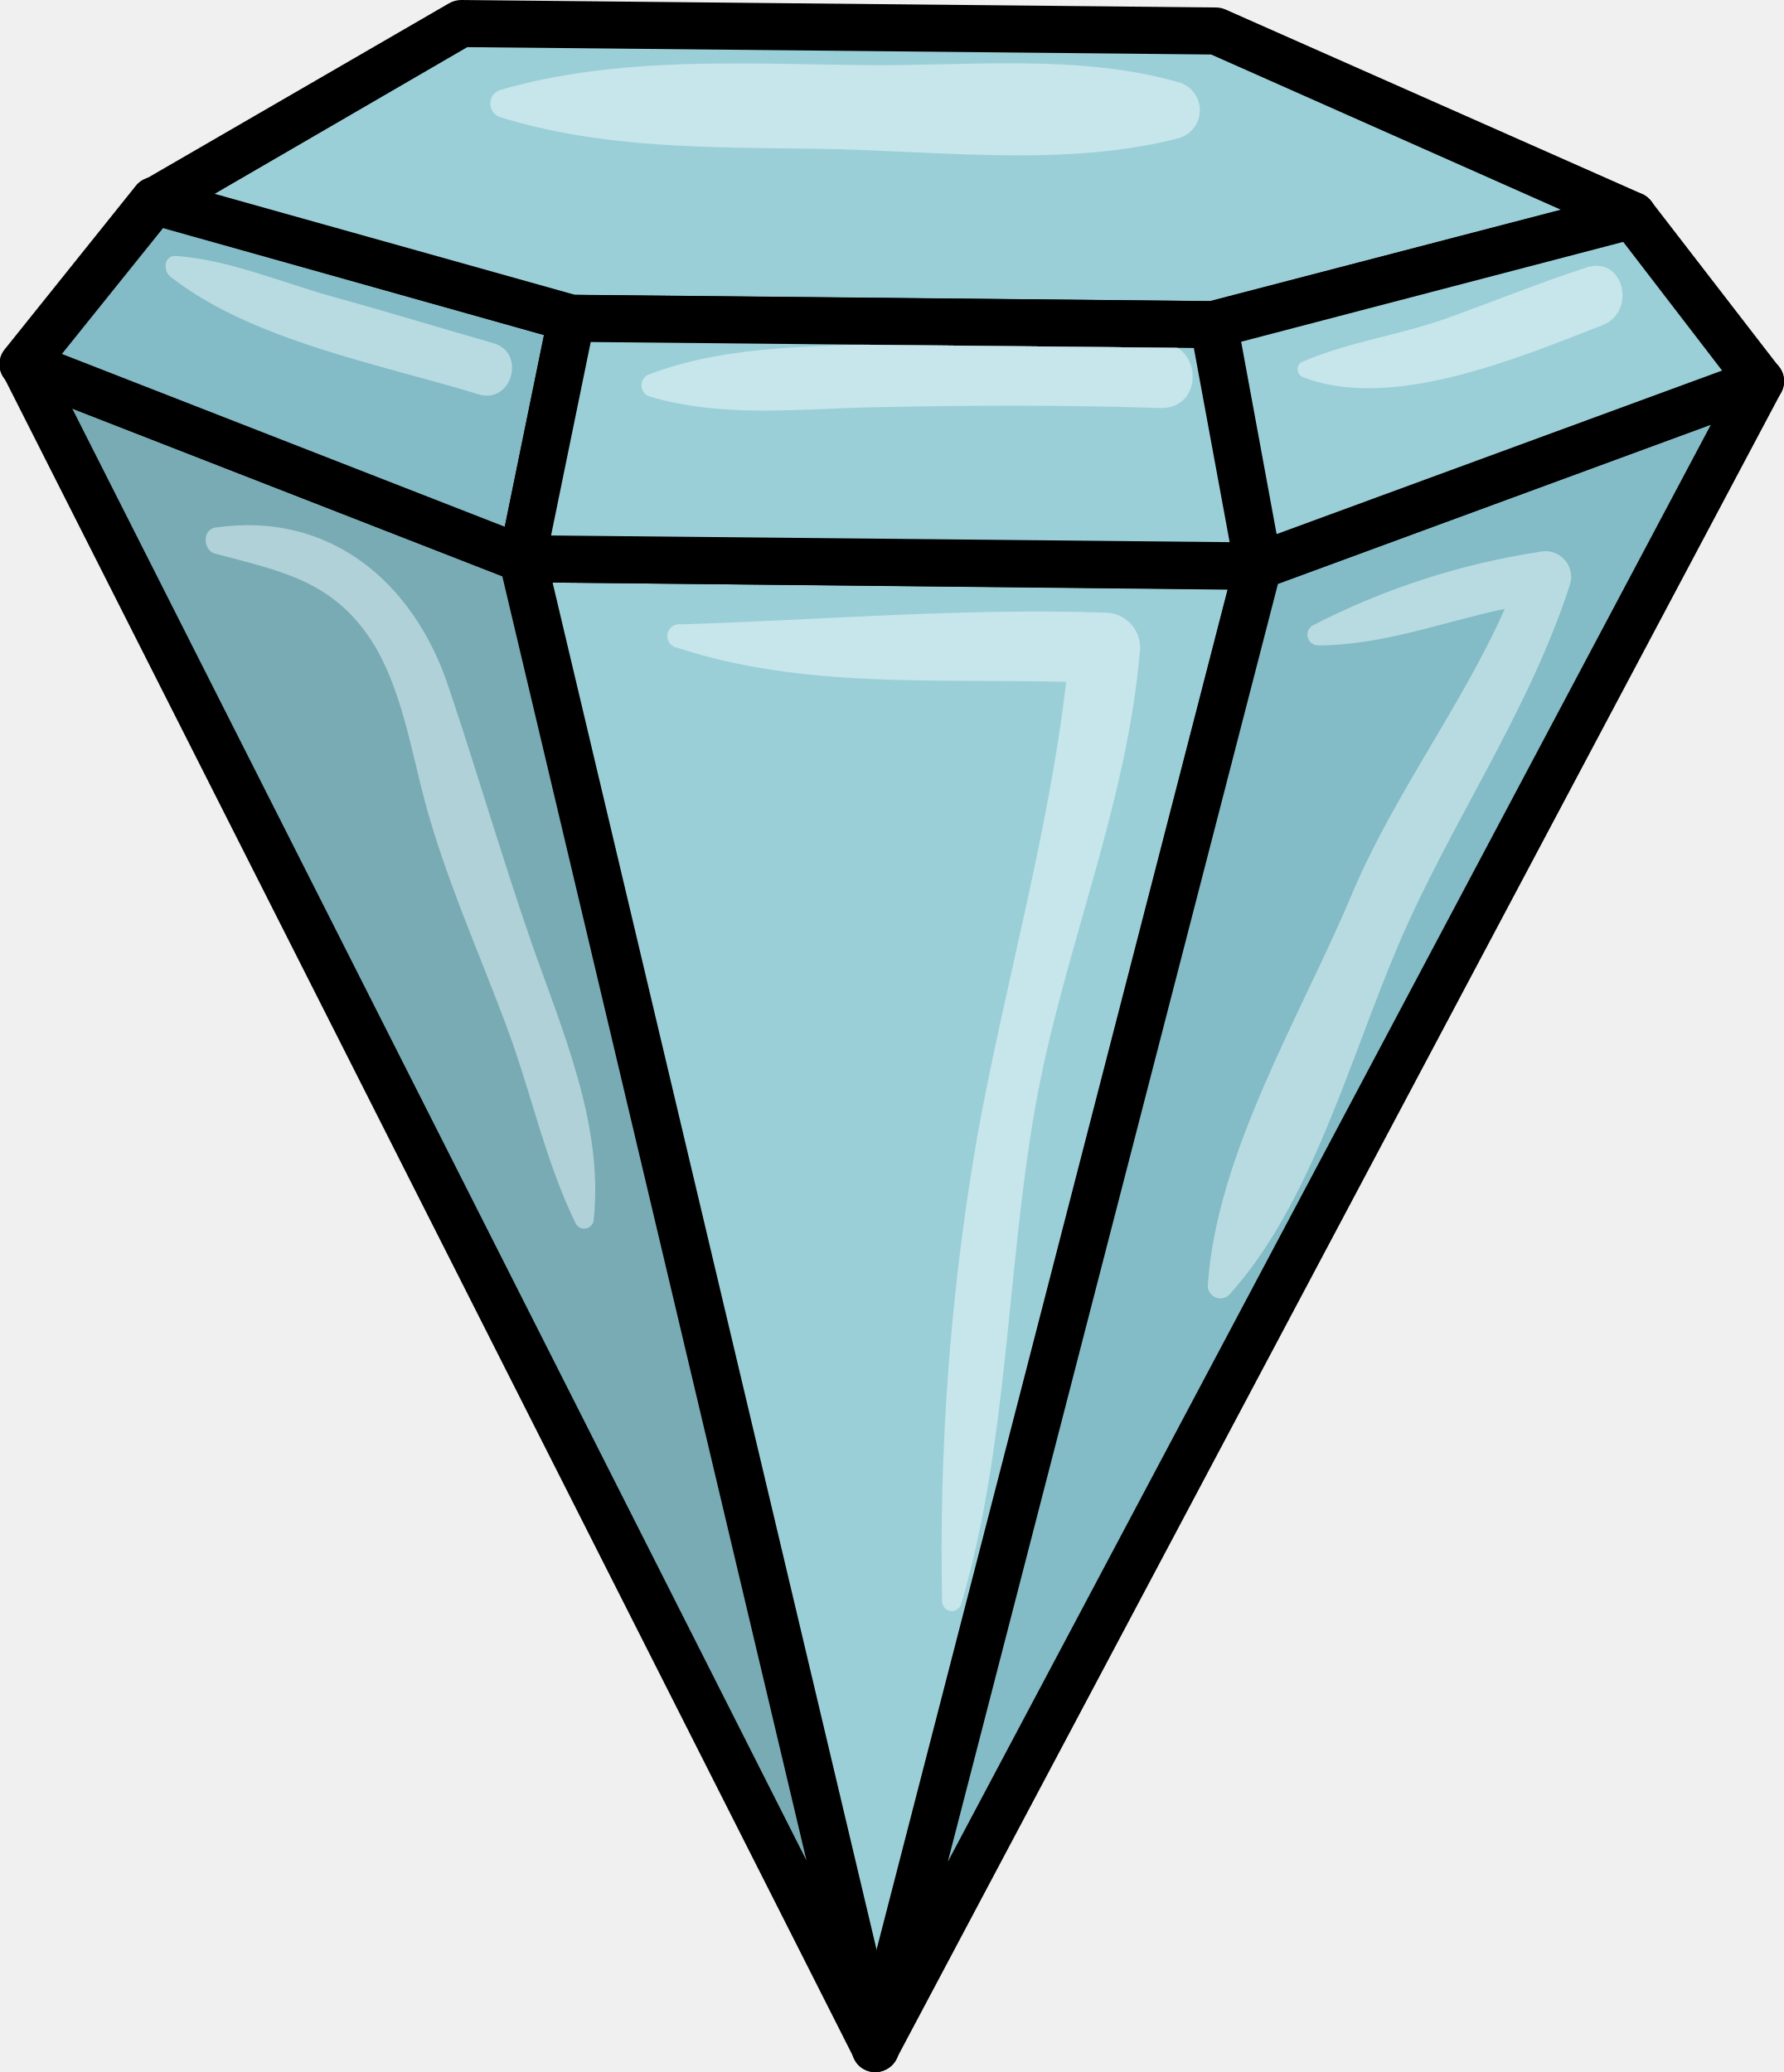
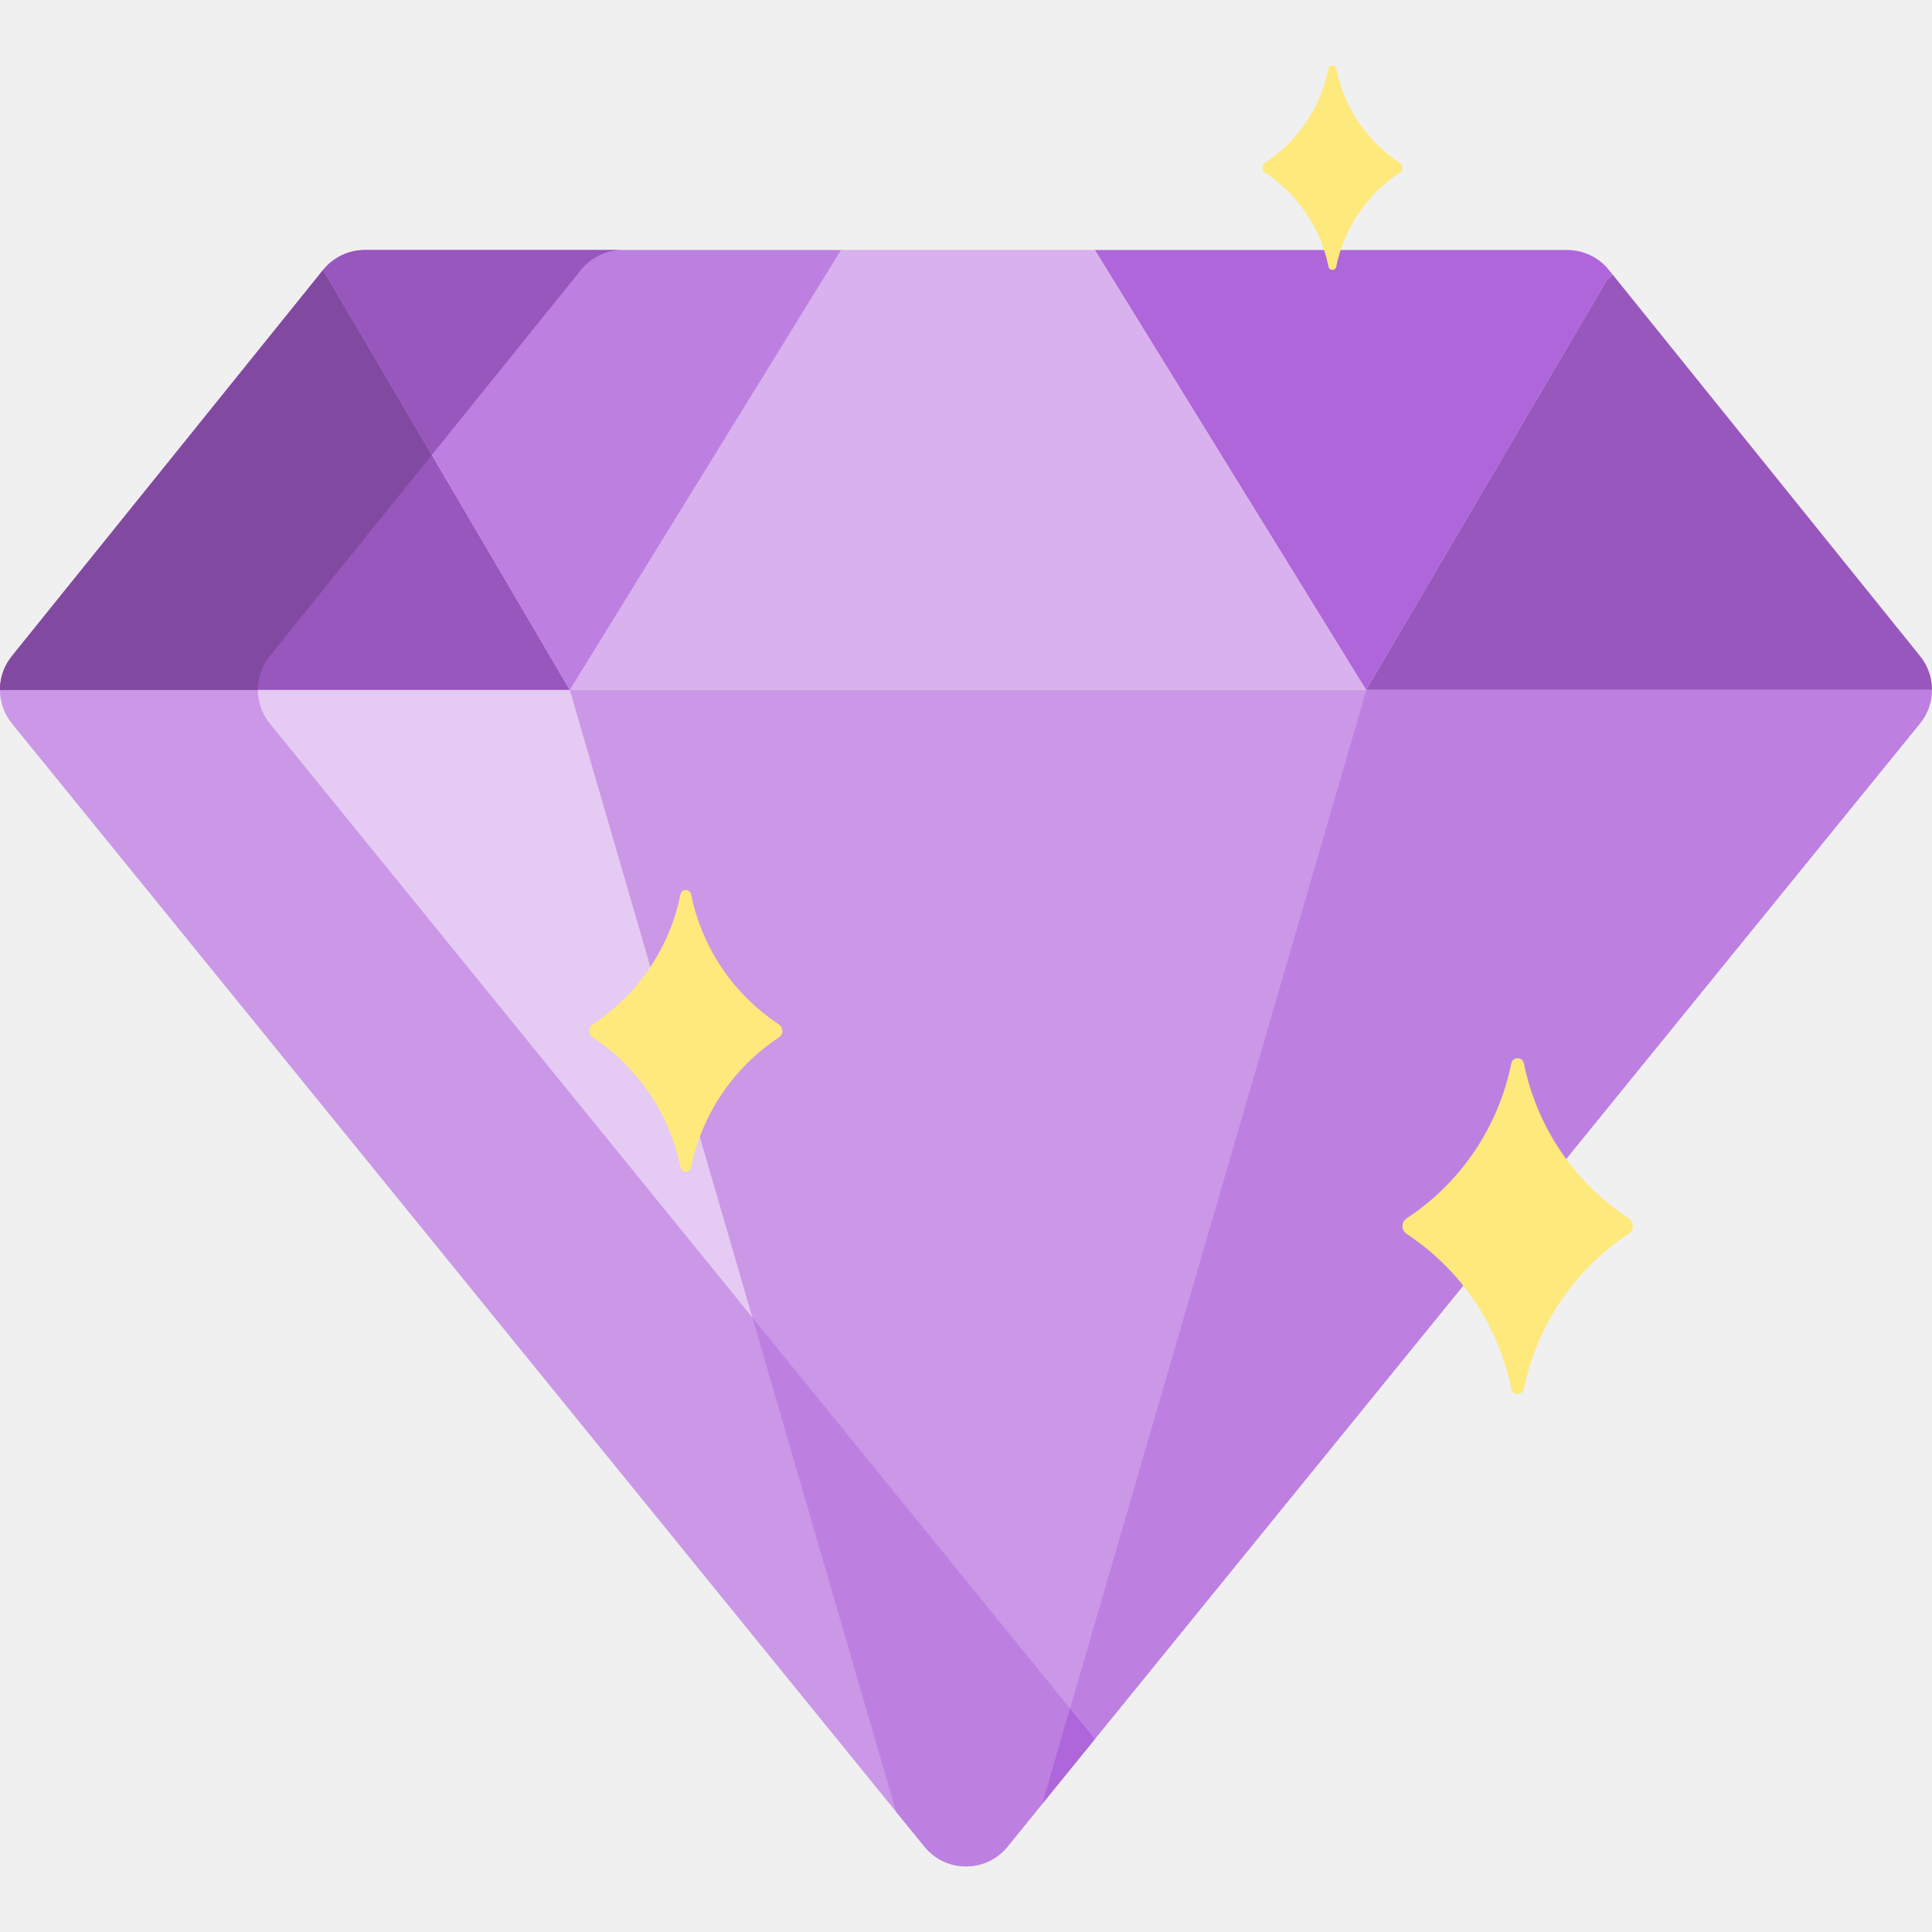
- <svg xmlns="http://www.w3.org/2000/svg" viewBox="0 0 152.47 177.14">
-   <defs>
-     <style>.cls-1{isolation:isolate;}.cls-2{fill:#9bcfd8;}.cls-3{fill:#83bbc6;}.cls-4{fill:#79abb5;}.cls-5{mix-blend-mode:soft-light;}.cls-6{fill:#fff;}</style>
-   </defs>
-   <g class="cls-1">
-     <g id="katman_1" data-name="katman 1">
-       <polygon class="cls-2" points="74.82 175.13 44.64 47.77 107.51 48.39 74.82 175.13" />
-       <path d="M124.49,213.36a2,2,0,0,1-2.86-1.33L91.45,84.66a2,2,0,0,1,2-2.47l62.88,0.62a2,2,0,0,1,1.93,2.51l-32.7,126.74A2,2,0,0,1,124.49,213.36ZM96,86.23l27.72,117,30-116.39Z" transform="translate(-48.77 -36.43)" />
-       <polygon class="cls-3" points="74.82 175.13 107.51 48.39 150.46 32.61 74.82 175.13" />
-       <path d="M124.49,213.36a2,2,0,0,1-2.85-2.3l32.7-126.74a2,2,0,0,1,1.25-1.39l42.94-15.78A2,2,0,0,1,201,70L125.36,212.5A2,2,0,0,1,124.49,213.36ZM158,86.34L129.78,195.6,195,72.74Z" transform="translate(-48.77 -36.43)" />
-       <polygon class="cls-4" points="74.82 175.13 44.64 47.77 2.01 31.14 74.82 175.13" />
-       <path d="M124.49,213.35l-0.22.09a2,2,0,0,1-2.48-1L49,68.48a2,2,0,0,1,2.53-2.78L94.13,82.32a2,2,0,0,1,1.22,1.41L125.54,211.1A2,2,0,0,1,124.49,213.35Zm-69.55-142,62.76,124.13-26-109.8Z" transform="translate(-48.77 -36.43)" />
-       <polygon class="cls-3" points="44.64 47.77 2.01 31.14 13.23 17.17 48.84 27.21 44.64 47.77" />
-       <path d="M94.31,86a2,2,0,0,1-1.64.08L50,69.44a2,2,0,0,1-.84-3.13l11.22-14a2,2,0,0,1,2.11-.68l35.61,10A2,2,0,0,1,99.58,64L95.37,84.6a2,2,0,0,1-1,1.36ZM54.06,66.69L91.91,81.46l3.35-16.39L62.73,55.9Z" transform="translate(-48.77 -36.43)" />
-       <polygon class="cls-2" points="103.71 27.76 139.51 18.42 103.96 2.65 39.41 2.01 13.23 17.17 48.84 27.21 103.71 27.76" />
-       <path d="M189.18,56.65a2,2,0,0,1-.4.15L153,66.13a2,2,0,0,1-.53.07l-54.87-.54a2,2,0,0,1-.53-0.08l-35.61-10A2,2,0,0,1,61,51.86L87.17,36.7a2.16,2.16,0,0,1,1-.27l64.54,0.64a2,2,0,0,1,.8.17L189.1,53A2,2,0,0,1,189.18,56.65Zm-37,5.52,30-7.81L152.29,41.09l-63.58-.63L67.12,53,97.9,61.63Z" transform="translate(-48.77 -36.43)" />
-       <polygon class="cls-2" points="107.51 48.39 150.46 32.61 139.51 18.42 103.71 27.76 107.51 48.39" />
-       <path d="M200.13,70.83l-0.21.09L157,86.71a2,2,0,0,1-2.67-1.52l-3.8-20.63A2,2,0,0,1,152,62.24l35.8-9.33a2,2,0,0,1,2.1.72l10.94,14.18A2,2,0,0,1,200.13,70.83Zm-42.3,11.28,38.13-14-8.45-11L154.8,65.66Z" transform="translate(-48.77 -36.43)" />
-       <polygon class="cls-2" points="107.51 48.39 44.64 47.77 48.84 27.21 103.71 27.76 107.51 48.39" />
-       <path d="M157.19,86.61a2,2,0,0,1-.92.22l-62.88-.62a2,2,0,0,1-1.95-2.41l4.21-20.55a2,2,0,0,1,2-1.61l54.87,0.54a2,2,0,0,1,2,1.65l3.8,20.63A2,2,0,0,1,157.19,86.61Zm-61.32-4.4,58,0.57-3.06-16.6-51.55-.51Z" transform="translate(-48.77 -36.43)" />
-       <g class="cls-5">
-         <path class="cls-6" d="M149.56,43.48C141,41,131.4,42.1,122.54,42c-10.34-.12-21-0.77-31,2.12a1.22,1.22,0,0,0,0,2.33c8.81,2.72,18,2.57,27.17,2.7,10,0.14,21.14,1.63,30.84-.92A2.48,2.48,0,0,0,149.56,43.48Z" transform="translate(-48.77 -36.43)" />
-       </g>
-       <g class="cls-5">
-         <path class="cls-6" d="M184.38,59.3c-4.06,1.31-8,2.93-12,4.36s-8.39,2-12.35,3.73a0.71,0.71,0,0,0,.15,1.29c7.53,2.94,18.47-1.7,25.55-4.45C188.68,63.07,187.57,58.27,184.38,59.3Z" transform="translate(-48.77 -36.43)" />
-       </g>
-       <g class="cls-5">
-         <path class="cls-6" d="M148,65.73a193.58,193.58,0,0,0-21.48,0c-7.34.36-15.31,0.06-22.25,2.7a1,1,0,0,0,0,1.89c6.18,1.84,12.66,1.07,19,.93,8.22-.18,16.42-0.21,24.64.06C151.62,71.45,151.63,65.95,148,65.73Z" transform="translate(-48.77 -36.43)" />
-       </g>
-       <g class="cls-5">
-         <path class="cls-6" d="M90.95,65.77c-4.52-1.29-9-2.67-13.54-3.92s-9-3.2-13.57-3.54c-1.06-.08-1.17,1.25-0.5,1.78,7,5.49,18,7.49,26.36,10.06C92.51,71,93.77,66.58,90.95,65.77Z" transform="translate(-48.77 -36.43)" />
-       </g>
-       <g class="cls-5">
-         <path class="cls-6" d="M143.27,88.81c-12.1-.41-24.22.62-36.31,1a1,1,0,0,0-.29,2c10.71,3.51,22.08,2.62,33.23,2.91-1.53,13.13-5.25,25.88-7.6,38.87a206.84,206.84,0,0,0-3,39.79,0.83,0.83,0,0,0,1.61.23c4-13.49,3.89-28.49,6.31-42.35,2.34-13.38,7.88-25.79,9-39.4A3,3,0,0,0,143.27,88.81Z" transform="translate(-48.77 -36.43)" />
-       </g>
-       <g class="cls-5">
-         <path class="cls-6" d="M180.35,83.61a62.85,62.85,0,0,0-19.4,6.3,0.92,0.92,0,0,0,.44,1.7c5.52,0,10.68-2,16-3.13-3.73,8.38-9.4,15.75-13,24.23C160.06,123.09,152.73,135,152,146.36a1.08,1.08,0,0,0,1.82.78c7-7.72,10.32-20.13,14.36-29.66,4.5-10.64,11.26-20.11,14.81-31.17A2.2,2.2,0,0,0,180.35,83.61Z" transform="translate(-48.77 -36.43)" />
-       </g>
-       <g class="cls-5">
-         <path class="cls-6" d="M94.17,116.94c-2.51-7.23-4.63-14.57-7.07-21.81-3-9-10.2-15-19.91-13.6-1.18.17-1.07,2,0,2.24,5.53,1.48,10,2.28,13.35,7.46,2.5,3.9,3.35,9.21,4.52,13.62,1.8,6.75,4.77,13.25,7.18,19.8,2,5.47,3.19,11.17,5.75,16.41a0.82,0.82,0,0,0,1.53-.4C100.36,132.51,96.81,124.52,94.17,116.94Z" transform="translate(-48.77 -36.43)" />
+ <svg xmlns="http://www.w3.org/2000/svg" id="Capa_1" enable-background="new 0 0 490.441 490.441" height="512" viewBox="0 0 490.441 490.441" width="512">
+   <path d="m487.437 166.59-79.033-98.071c-2.576-3.196-6.46-5.055-10.565-5.055h-19.766-79.696-205.775c-4.105 0-7.99 1.858-10.565 5.055l-79.033 98.071c-4.018 4.985-4.004 12.101.034 17.071l224.442 276.257v-.001l3.814-44.026 46.643 25.582.011-.002 73.652-90.655 66.234-81.524 69.57-85.631c4.037-4.97 4.051-12.085.033-17.071z" fill="#e5caf3" />
+   <path d="m227.481 459.917 21.393-14.088 29.064-4.355.003.007.001-.001-209.462-257.819c-4.037-4.97-4.052-12.085-.034-17.071l79.033-98.071c2.576-3.196 6.46-5.055 10.565-5.055h-65.442c-4.105 0-7.99 1.858-10.565 5.055l-79.033 98.071c-4.018 4.985-4.004 12.101.034 17.071z" fill="#cb97e7" />
+   <g>
+     <g>
+       <g id="XMLID_119_">
+         <g>
+           <path d="m82.041 68.518 62.61 106.62h-142.54l-2.11.04c-.02-3.04.98-6.08 3-8.59z" fill="#9857bd" />
+           <path d="m68.446 166.59 41.179-51.098-27.584-46.975-22.871 28.377-56.166 69.696c-1.716 2.129-2.69 4.646-2.935 7.219-.006.066-.018.132-.024.198-.017.205-.017.411-.024.616-.006.178-.02.357-.019.535 0 .006.001.012.001.019l2.109-.04h63.332c-.009-3.025.992-6.052 3.002-8.547z" fill="#814aa0" />
+           <path d="m487.441 166.588c2.01 2.5 3.01 5.53 3 8.55h-.11-143.54l61.15-104.13 1.49-1.21h.01z" fill="#9857bd" />
+           <path d="m346.791 175.137-82.28 282.86-8.76 10.79c-5.43 6.69-15.63 6.69-21.06 0l-7.21-8.87-39.47-135.73-34.94-120.13-8.42-28.92z" fill="#cb97e7" />
+           <path d="m264.511 457.997 7.079-24.337-80.591-99.196 36.481 125.452 7.21 8.87c1.625 2.001 3.68 3.391 5.903 4.195 2.984 1.078 6.27 1.078 9.255 0 2.223-.804 4.278-2.193 5.903-4.195z" fill="#bd80e1" />
+           <path d="m409.431 69.798-1.49 1.21-61.15 104.13-68.86-111.67h20.45 79.69 19.77c4.1 0 7.99 1.86 10.56 5.05z" fill="#af66da" />
+           <path d="m490.331 175.137h.11c-.01 3.03-1.02 6.04-3.04 8.52l-69.57 85.63-66.23 81.53-87.09 107.18 82.28-282.86z" fill="#bd80e1" />
+           <path d="m271.59 433.66-7.079 24.337 13.426-16.524z" fill="#af66da" />
+           <path d="m277.931 63.468 68.86 111.669h-202.14l68.86-111.669z" fill="#d9b1ee" />
+           <path d="m213.511 63.468-68.86 111.67-62.61-106.62c2.57-3.19 6.46-5.05 10.56-5.05z" fill="#bd80e1" />
+         </g>
      </g>
    </g>
  </g>
+   <path d="m157.995 63.468h-65.394c-4.1 0-7.99 1.86-10.56 5.05l27.585 46.974 37.854-46.972c2.565-3.184 6.428-5.037 10.515-5.052z" fill="#9857bd" />
+   <g fill="#fee97d">
+     <path d="m383.648 352.571c-3.263-16.127-12.825-30.286-26.566-39.337-1.42-.935-1.42-3.017 0-3.952 13.741-9.051 23.303-23.21 26.566-39.337.353-1.745 2.848-1.745 3.201 0 3.263 16.127 12.825 30.286 26.566 39.337 1.42.935 1.42 3.017 0 3.952-13.741 9.051-23.303 23.21-26.566 39.337-.354 1.745-2.848 1.745-3.201 0z" />
+     <path d="m172.747 296.37c-2.738-13.534-10.763-25.417-22.295-33.013-1.191-.785-1.191-2.532 0-3.317 11.532-7.596 19.556-19.478 22.295-33.013.296-1.465 2.39-1.465 2.686 0 2.738 13.534 10.763 25.417 22.295 33.013 1.191.785 1.191 2.532 0 3.317-11.532 7.596-19.556 19.478-22.295 33.013-.296 1.465-2.39 1.465-2.686 0z" />
+     <path d="m337.252 67.723c-1.986-9.816-7.806-18.433-16.169-23.942-.864-.569-.864-1.836 0-2.406 8.363-5.509 14.183-14.127 16.169-23.942.215-1.062 1.733-1.062 1.948 0 1.986 9.816 7.806 18.433 16.169 23.942.864.569.864 1.836 0 2.406-8.363 5.509-14.183 14.127-16.169 23.942-.215 1.062-1.734 1.062-1.948 0z" />
+   </g>
</svg>
